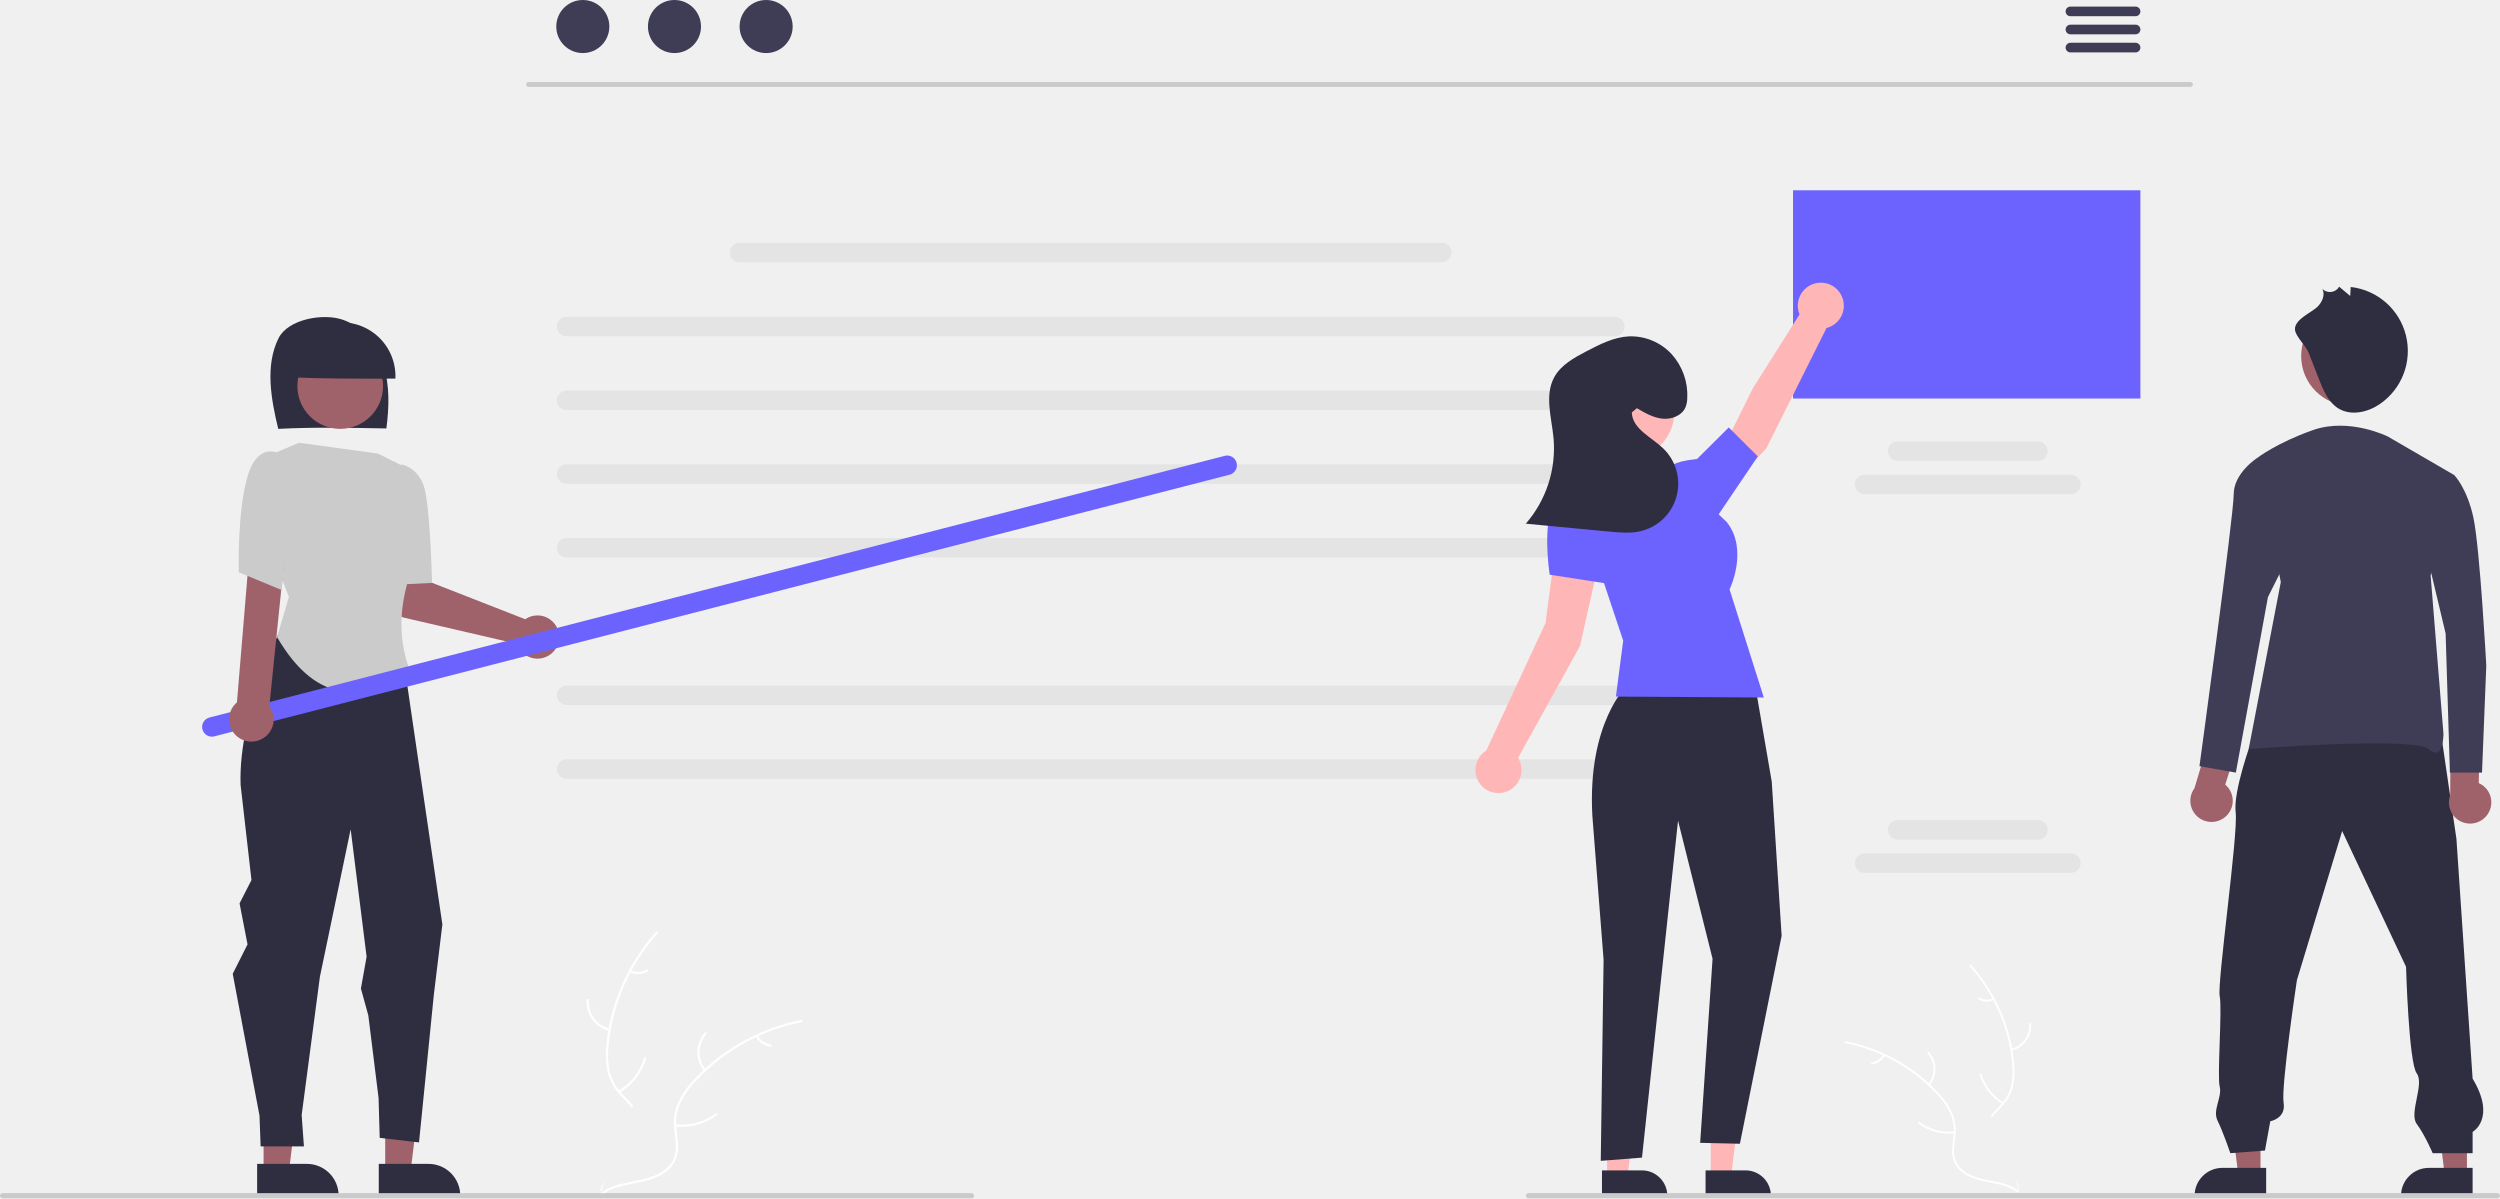
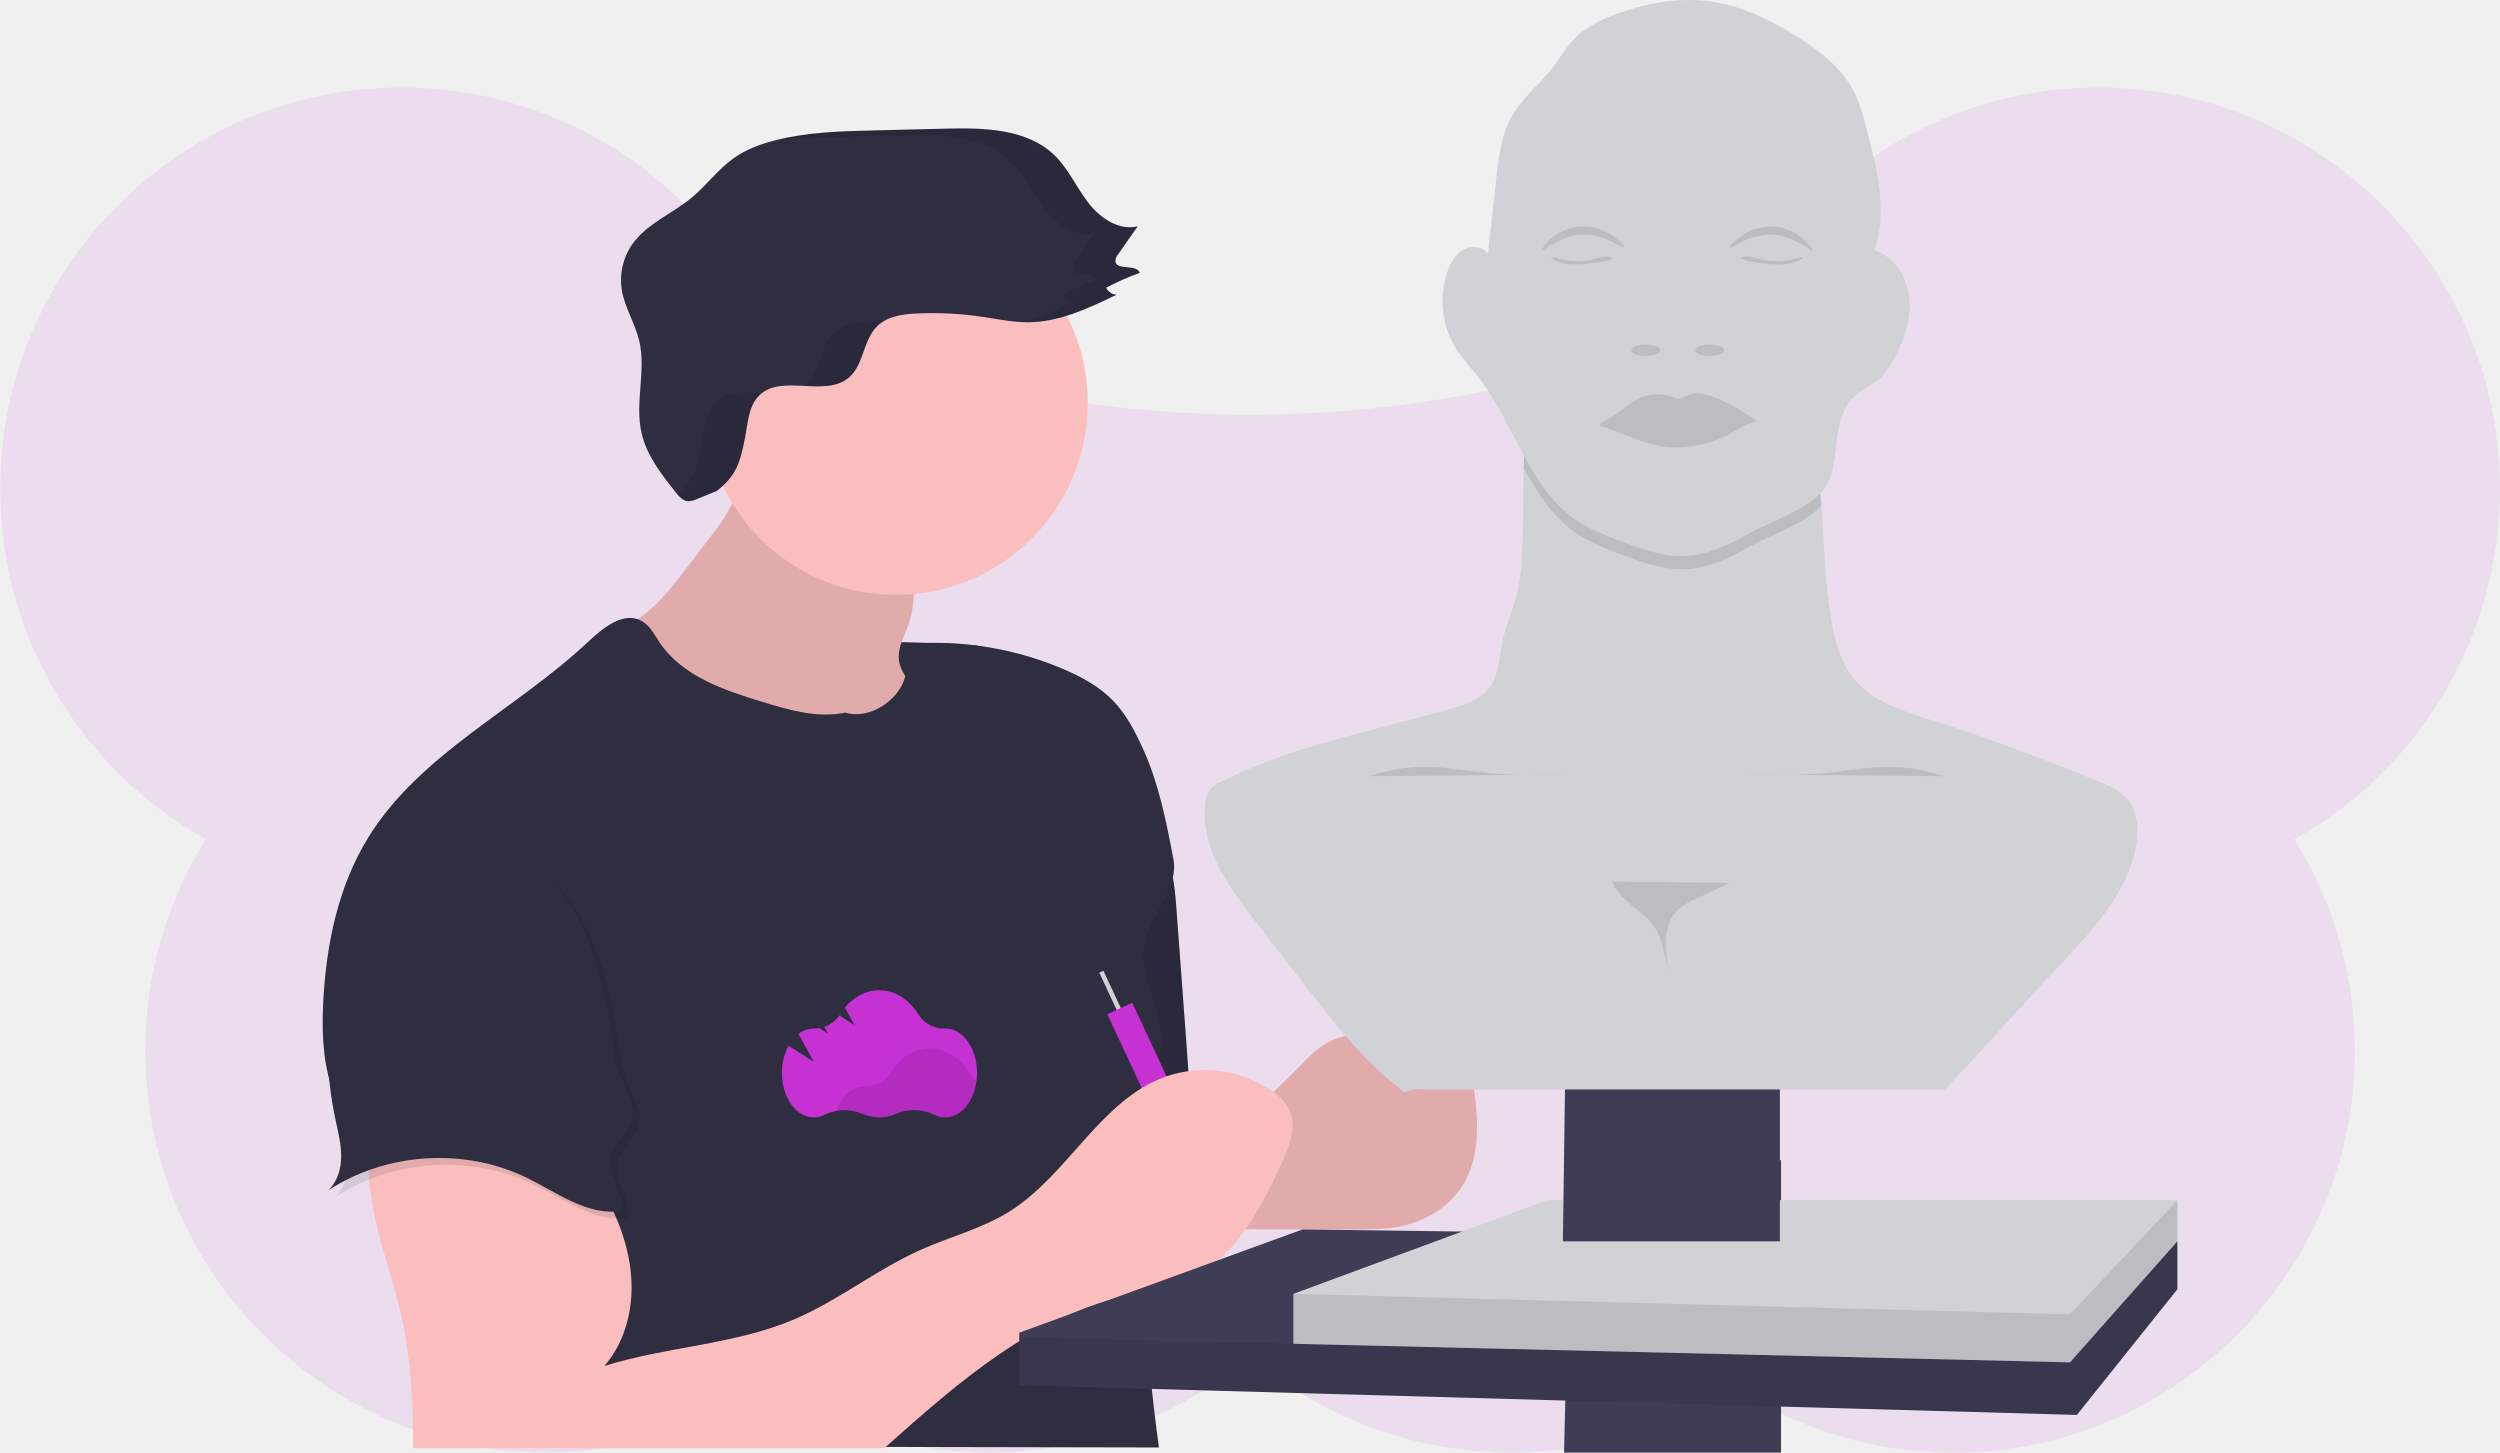
- <svg xmlns="http://www.w3.org/2000/svg" data-name="Layer 1" width="983" height="471.149" viewBox="0 0 983 471.149">
-   <path d="M333.732,626.165c2.431-19.55,14.548-38.813,33.193-45.176a90.77,90.77,0,0,0,.004,62.32c2.865,7.75,6.859,16.071,4.164,23.882-1.677,4.86-5.779,8.578-10.364,10.903-4.585,2.325-9.674,3.433-14.7,4.519l-.989.818C337.063,665.418,331.301,645.715,333.732,626.165Z" transform="translate(-108.5 -214.4253)" fill="#f0f0f0" />
-   <path d="M367.11,581.359a77.584,77.584,0,0,0-19.287,43.664,33.41,33.41,0,0,0,.38,10.461,19.162,19.162,0,0,0,4.766,8.888c2.148,2.36,4.619,4.526,6.156,7.367a11.733,11.733,0,0,1,.573,9.579c-1.357,3.892-4.032,7.065-6.755,10.076-3.024,3.344-6.217,6.769-7.503,11.202-.156.537-.98.264-.825-.272,2.236-7.712,9.723-12.093,13.293-19.039,1.666-3.241,2.365-7.004.803-10.426-1.366-2.992-3.912-5.227-6.107-7.598a20.448,20.448,0,0,1-4.984-8.517,30.887,30.887,0,0,1-.781-10.408,75.271,75.271,0,0,1,5.497-22.874,78.96,78.96,0,0,1,14.198-22.753c.371-.416.943.238.575.651Z" transform="translate(-108.5 -214.4253)" fill="#fff" />
-   <path d="M348.057,619.769a11.64,11.64,0,0,1-8.86-12.193c.044-.557.912-.514.867.043a10.778,10.778,0,0,0,8.265,11.326c.544.129.268.953-.272.825Z" transform="translate(-108.5 -214.4253)" fill="#fff" />
-   <path d="M351.722,643.319a22.435,22.435,0,0,0,10.019-12.921c.158-.537.982-.264.825.272a23.336,23.336,0,0,1-10.453,13.424c-.481.286-.869-.491-.391-.776Z" transform="translate(-108.5 -214.4253)" fill="#fff" />
-   <path d="M356.544,595.945a6.589,6.589,0,0,0,6.244-.317c.478-.292.865.486.391.776a7.383,7.383,0,0,1-6.907.366.449.449,0,0,1-.276-.548.436.436,0,0,1,.548-.276Z" transform="translate(-108.5 -214.4253)" fill="#fff" />
-   <path d="M423.758,615.909c-.293.191-.586.381-.88.579a86.772,86.772,0,0,0-11.095,8.662c-.271.242-.542.491-.806.74a91.477,91.477,0,0,0-19.867,27.195,88.835,88.835,0,0,0-4.866,12.59c-1.796,5.958-3.268,12.561-6.823,17.434a15.241,15.241,0,0,1-1.187,1.466H346.115c-.073-.037-.146-.066-.22-.103l-1.282.059c.052-.227.11-.462.161-.689.029-.132.066-.264.095-.396.022-.088.044-.176.059-.257.007-.029.015-.059.022-.081.015-.081.037-.154.052-.227q.484-1.968.997-3.935c0-.007,0-.007.007-.015a130.62,130.62,0,0,1,10.992-28.859c.147-.271.293-.55.454-.821a84.768,84.768,0,0,1,7.614-11.549,74.937,74.937,0,0,1,4.991-5.709,62.317,62.317,0,0,1,15.594-11.681c11.52-6.082,24.857-8.413,37.169-4.697C423.135,615.711,423.443,615.806,423.758,615.909Z" transform="translate(-108.5 -214.4253)" fill="#f0f0f0" />
-   <path d="M423.686,616.316a77.584,77.584,0,0,0-41.689,23.251,33.41,33.41,0,0,0-5.995,8.582,19.162,19.162,0,0,0-1.546,9.966c.294,3.178.963,6.394.48,9.588a11.733,11.733,0,0,1-5.309,7.993c-3.427,2.291-7.472,3.213-11.46,3.978-4.427.849-9.039,1.661-12.735,4.427-.448.335-.941-.379-.494-.714,6.429-4.811,15.044-3.802,22.077-7.198,3.282-1.585,6.106-4.168,6.919-7.841.711-3.211.024-6.529-.302-9.744a20.448,20.448,0,0,1,1.148-9.801,30.887,30.887,0,0,1,5.643-8.78,75.27,75.27,0,0,1,18.161-14.954,78.96,78.96,0,0,1,25.035-9.619c.547-.108.61.758.067.866Z" transform="translate(-108.5 -214.4253)" fill="#fff" />
-   <path d="M385.348,635.513a11.64,11.64,0,0,1,.267-15.07c.371-.418,1.038.138.667.557a10.778,10.778,0,0,0-.219,14.019c.356.43-.36.922-.714.494Z" transform="translate(-108.5 -214.4253)" fill="#fff" />
-   <path d="M374.095,656.524a22.435,22.435,0,0,0,15.779-4.285c.449-.333.943.381.494.714a23.336,23.336,0,0,1-16.428,4.425c-.556-.062-.398-.916.155-.854Z" transform="translate(-108.5 -214.4253)" fill="#fff" />
-   <path d="M406.468,621.601a6.589,6.589,0,0,0,5.176,3.506c.557.055.398.909-.155.854a7.383,7.383,0,0,1-5.735-3.866.449.449,0,0,1,.11-.604.436.436,0,0,1,.604.11Z" transform="translate(-108.5 -214.4253)" fill="#fff" />
-   <path d="M911.84,633.079c-2.102-16.902-12.577-33.555-28.696-39.055a78.472,78.472,0,0,1-.004,53.876c-2.477,6.7-5.929,13.894-3.6,20.646,1.45,4.202,4.996,7.416,8.96,9.426,3.964,2.01,8.364,2.968,12.708,3.907l.855.707C908.96,667.013,913.942,649.98,911.84,633.079Z" transform="translate(-108.5 -214.4253)" fill="#f0f0f0" />
-   <path d="M882.984,594.343a67.072,67.072,0,0,1,16.674,37.748,28.883,28.883,0,0,1-.329,9.044,16.566,16.566,0,0,1-4.12,7.684c-1.857,2.04-3.993,3.912-5.322,6.369a10.143,10.143,0,0,0-.496,8.281c1.173,3.365,3.485,6.107,5.84,8.711,2.614,2.891,5.375,5.852,6.486,9.684.135.464.847.228.713-.235-1.933-6.667-8.405-10.455-11.492-16.46-1.44-2.802-2.045-6.055-.695-9.013,1.181-2.587,3.382-4.519,5.28-6.569a17.677,17.677,0,0,0,4.309-7.363,26.702,26.702,0,0,0,.675-8.998,65.072,65.072,0,0,0-4.753-19.775,68.262,68.262,0,0,0-12.274-19.67c-.321-.359-.816.206-.497.563Z" transform="translate(-108.5 -214.4253)" fill="#fff" />
-   <path d="M899.456,627.549a10.063,10.063,0,0,0,7.66-10.541c-.038-.481-.788-.445-.75.037a9.318,9.318,0,0,1-7.145,9.791c-.47.112-.232.824.235.713Z" transform="translate(-108.5 -214.4253)" fill="#fff" />
-   <path d="M896.288,647.909a19.396,19.396,0,0,1-8.661-11.17c-.136-.464-.849-.228-.713.235a20.174,20.174,0,0,0,9.037,11.606c.416.247.752-.425.338-.67Z" transform="translate(-108.5 -214.4253)" fill="#fff" />
-   <path d="M892.119,606.953a5.696,5.696,0,0,1-5.398-.274c-.413-.252-.748.42-.338.67a6.383,6.383,0,0,0,5.971.316.388.388,0,0,0,.239-.474.377.377,0,0,0-.474-.239Z" transform="translate(-108.5 -214.4253)" fill="#fff" />
-   <path d="M834.011,624.212c.253.165.507.329.76.501a75.016,75.016,0,0,1,9.592,7.488c.234.209.469.424.697.64a79.083,79.083,0,0,1,17.175,23.511,76.799,76.799,0,0,1,4.207,10.884c1.552,5.151,2.826,10.859,5.898,15.072a13.174,13.174,0,0,0,1.026,1.267h27.768c.063-.032.127-.057.19-.089l1.109.051c-.045-.196-.095-.399-.14-.596-.025-.114-.057-.228-.082-.342-.019-.076-.038-.152-.051-.222-.006-.025-.013-.051-.019-.07-.013-.07-.032-.133-.045-.196q-.418-1.701-.862-3.402c0-.006,0-.006-.006-.013a112.922,112.922,0,0,0-9.503-24.949c-.127-.234-.253-.475-.393-.71a73.284,73.284,0,0,0-6.583-9.985,64.785,64.785,0,0,0-4.314-4.935,53.874,53.874,0,0,0-13.482-10.099c-9.959-5.258-21.49-7.273-32.133-4.061C834.55,624.041,834.284,624.123,834.011,624.212Z" transform="translate(-108.5 -214.4253)" fill="#f0f0f0" />
-   <path d="M834.074,624.565a67.073,67.073,0,0,1,36.04,20.101,28.884,28.884,0,0,1,5.183,7.419,16.566,16.566,0,0,1,1.336,8.616c-.254,2.747-.833,5.528-.415,8.289a10.143,10.143,0,0,0,4.59,6.91c2.963,1.98,6.46,2.778,9.907,3.439,3.828.734,7.815,1.436,11.009,3.827.387.29.814-.328.427-.617-5.558-4.16-13.006-3.287-19.086-6.223-2.837-1.37-5.278-3.604-5.981-6.778-.615-2.776-.021-5.644.261-8.423a17.677,17.677,0,0,0-.993-8.473,26.703,26.703,0,0,0-4.878-7.591,65.072,65.072,0,0,0-15.7-12.928,68.262,68.262,0,0,0-21.643-8.316c-.473-.094-.527.655-.058.749Z" transform="translate(-108.5 -214.4253)" fill="#fff" />
-   <path d="M867.218,641.16a10.063,10.063,0,0,0-.231-13.028c-.32-.361-.897.12-.576.481a9.318,9.318,0,0,1,.19,12.12c-.308.372.311.797.617.427Z" transform="translate(-108.5 -214.4253)" fill="#fff" />
-   <path d="M876.946,659.324a19.396,19.396,0,0,1-13.641-3.704c-.388-.288-.815.329-.427.617a20.174,20.174,0,0,0,14.202,3.826c.481-.053.344-.792-.134-.739Z" transform="translate(-108.5 -214.4253)" fill="#fff" />
-   <path d="M848.959,629.133a5.696,5.696,0,0,1-4.475,3.031c-.481.047-.344.786.134.739a6.383,6.383,0,0,0,4.958-3.342.388.388,0,0,0-.095-.522.377.377,0,0,0-.522.095Z" transform="translate(-108.5 -214.4253)" fill="#fff" />
-   <path d="M969.8,248.57H316.312a.948.948,0,0,1,0-1.897H969.8a.948.948,0,1,1,0,1.897Z" transform="translate(-108.5 -214.4253)" fill="#cacaca" />
-   <circle cx="229.16" cy="10.433" r="10.433" fill="#3f3d56" />
-   <circle cx="265.201" cy="10.433" r="10.433" fill="#3f3d56" />
-   <circle cx="301.242" cy="10.433" r="10.433" fill="#3f3d56" />
-   <path d="M948.205,220.807H922.597a1.897,1.897,0,0,1,0-3.794h25.608a1.897,1.897,0,1,1,0,3.794Z" transform="translate(-108.5 -214.4253)" fill="#3f3d56" />
-   <path d="M948.205,227.92H922.597a1.897,1.897,0,0,1,0-3.794h25.608a1.897,1.897,0,1,1,0,3.794Z" transform="translate(-108.5 -214.4253)" fill="#3f3d56" />
-   <path d="M948.205,235.034H922.597a1.897,1.897,0,0,1,0-3.794h25.608a1.897,1.897,0,1,1,0,3.794Z" transform="translate(-108.5 -214.4253)" fill="#3f3d56" />
-   <rect x="705.024" y="74.816" width="136.578" height="81.887" fill="#6c63ff" />
-   <path d="M922.854,408.747H841.591a3.828,3.828,0,0,1,0-7.655h81.264a3.828,3.828,0,0,1,0,7.655Z" transform="translate(-108.5 -214.4253)" fill="#e4e4e4" />
-   <path d="M909.752,395.645h-55.059a3.828,3.828,0,1,1,0-7.655h55.059a3.828,3.828,0,1,1,0,7.655Z" transform="translate(-108.5 -214.4253)" fill="#e4e4e4" />
-   <rect x="705.024" y="223.724" width="136.578" height="81.887" fill="#f0f0f0" />
-   <path d="M922.854,557.655H841.591a3.828,3.828,0,0,1,0-7.655h81.264a3.828,3.828,0,0,1,0,7.655Z" transform="translate(-108.5 -214.4253)" fill="#e4e4e4" />
-   <path d="M909.752,544.553h-55.059a3.828,3.828,0,1,1,0-7.655h55.059a3.828,3.828,0,1,1,0,7.655Z" transform="translate(-108.5 -214.4253)" fill="#e4e4e4" />
-   <path d="M743.488,346.655H331.225a3.828,3.828,0,0,1,0-7.655H743.488a3.828,3.828,0,0,1,0,7.655Z" transform="translate(-108.5 -214.4253)" fill="#e4e4e4" />
-   <path d="M743.488,375.655H331.225a3.828,3.828,0,0,1,0-7.655H743.488a3.828,3.828,0,0,1,0,7.655Z" transform="translate(-108.5 -214.4253)" fill="#e4e4e4" />
-   <path d="M743.488,404.655H331.225a3.828,3.828,0,0,1,0-7.655H743.488a3.828,3.828,0,0,1,0,7.655Z" transform="translate(-108.5 -214.4253)" fill="#e4e4e4" />
-   <path d="M743.488,433.655H331.225a3.828,3.828,0,0,1,0-7.655H743.488a3.828,3.828,0,0,1,0,7.655Z" transform="translate(-108.5 -214.4253)" fill="#e4e4e4" />
-   <path d="M743.488,491.655H331.225a3.828,3.828,0,0,1,0-7.655H743.488a3.828,3.828,0,0,1,0,7.655Z" transform="translate(-108.5 -214.4253)" fill="#e4e4e4" />
-   <path d="M743.488,520.655H331.225a3.828,3.828,0,0,1,0-7.655H743.488a3.828,3.828,0,0,1,0,7.655Z" transform="translate(-108.5 -214.4253)" fill="#e4e4e4" />
-   <path d="M675.386,317.553H399.327a3.828,3.828,0,1,1,0-7.655h276.059a3.828,3.828,0,1,1,0,7.655Z" transform="translate(-108.5 -214.4253)" fill="#e4e4e4" />
-   <polygon points="672.663 462.791 680.633 462.791 684.425 432.047 672.662 432.048 672.663 462.791" fill="#ffb6b6" />
-   <path d="M779.13,674.614l15.697-.001h.001a10.004,10.004,0,0,1,10.003,10.003v.325l-25.7.001Z" transform="translate(-108.5 -214.4253)" fill="#2f2e41" />
-   <polygon points="631.925 462.791 639.895 462.791 643.687 432.047 631.923 432.048 631.925 462.791" fill="#ffb6b6" />
-   <path d="M738.392,674.614l15.697-.001h.001a10.004,10.004,0,0,1,10.003,10.003v.325l-25.7.001Z" transform="translate(-108.5 -214.4253)" fill="#2f2e41" />
-   <path d="M833.498,334.628a9.053,9.053,0,1,0-17.426,3.439l-18.317,28.98-11.402,22.98,9.41,8.351,7.241-7.621,23.683-47.366A9.048,9.048,0,0,0,833.498,334.628Z" transform="translate(-108.5 -214.4253)" fill="#ffb6b6" />
-   <path d="M738.442,429.684l-17.954-2.783-4.277,32.481-23.302,50.145a9.057,9.057,0,1,0,12.483,2.904l24.364-43.995Z" transform="translate(-108.5 -214.4253)" fill="#ffb6b6" />
-   <path d="M748.391,483.794s-15.789,14.6-13.782,51.31l4.423,56.712-1.115,79.054,16.217-1.274,14.168-132.484,13.579,54.318L777.005,663.787l15.621.362,16.413-81.773L805.149,521.761,798.614,483.794Z" transform="translate(-108.5 -214.4253)" fill="#2f2e41" />
-   <path d="M765.283,398.3l-37.721,10.562,19.18,57.465-2.867,21.984,58.16.377-13.469-42.491s7.559-15.544-1.072-26.439Z" transform="translate(-108.5 -214.4253)" fill="#6c63ff" />
-   <path d="M760.757,407.353l4.526-9.053s-.146-2.275,10.489-3.401l12.478-12.402L799.672,393.88l-19.3,28.561Z" transform="translate(-108.5 -214.4253)" fill="#6c63ff" />
-   <path d="M742.651,416.406s-13.579-15.088-21.124-7.544-3.676,31.533-3.676,31.533l23.497,3.646Z" transform="translate(-108.5 -214.4253)" fill="#6c63ff" />
-   <path id="a1b14455-bb06-4eca-a63d-5bd2b70c7569-178" data-name="Ellipse 358" d="M749.538,358.407c23.126.104,23.124,35.266-.001,35.367C726.412,393.67,726.414,358.508,749.538,358.407Z" transform="translate(-108.5 -214.4253)" fill="#ffb6b6" />
-   <path d="M752.113,374.922c3.126,1.841,6.374,3.724,9.98,4.118s7.689-1.123,9.136-4.45a10.265,10.265,0,0,0,.708-3.616,24.036,24.036,0,0,0-6.084-17.224,21.797,21.797,0,0,0-16.727-7.072c-5.975.26-11.497,3.088-16.8,5.856-4.876,2.545-10.025,5.349-12.674,10.169-3.926,7.142-1.064,15.887-.302,24.002a45.217,45.217,0,0,1-10.901,33.632l32.904,3.118c4.004.379,8.088.754,12.013-.122a19.201,19.201,0,0,0,9.132-32.572c-4.67-4.496-12.181-7.68-12.366-14.16" transform="translate(-108.5 -214.4253)" fill="#2f2e41" />
-   <polygon points="888.827 462.055 880.097 462.055 875.944 428.383 888.828 428.383 888.827 462.055" fill="#9f616a" />
-   <path d="M999.553,684.942l-28.148-.001v-.356A10.957,10.957,0,0,1,982.361,673.629h.001l17.192.001Z" transform="translate(-108.5 -214.4253)" fill="#2f2e41" />
-   <polygon points="970.002 462.055 961.272 462.055 957.119 428.383 970.003 428.383 970.002 462.055" fill="#9f616a" />
-   <path d="M1080.728,684.942l-28.148-.001v-.356a10.957,10.957,0,0,1,10.956-10.956h.001l17.192.001Z" transform="translate(-108.5 -214.4253)" fill="#2f2e41" />
-   <path d="M993.847,505.604s-7.328,19.889-6.281,28.263-7.327,66.994-6.281,72.228-1.047,31.404,0,35.591-2.938,9.188-.844,13.376,5.032,12.794,5.032,12.794l13.608-1.047,2.094-11.515s6.281-1.047,5.234-7.328,5.234-48.152,5.234-48.152l17.795-58.62,25.123,53.386s1.047,37.684,4.187,41.871-3.14,15.702,0,19.889,6.281,11.515,6.281,11.515h15.702v-8.374s9.421-5.234,0-20.936l-6.366-94.296-6.281-42.918Z" transform="translate(-108.5 -214.4253)" fill="#2f2e41" />
-   <circle cx="924.37" cy="140.004" r="19.551" fill="#a0616a" />
-   <path d="M1016.232,353.081q2.069,5.287,4.139,10.574c1.696,4.333,3.639,8.969,7.614,11.388,4.908,2.986,11.463,1.53,16.212-1.704a25.316,25.316,0,0,0-11.395-46.077l-.196,3.539-4.343-3.64a4.222,4.222,0,0,1-6.563.928c1.141,2.365-.176,5.249-2.077,7.061-2.336,2.225-9.017,4.9-8.74,8.878C1011.066,346.682,1015.155,350.329,1016.232,353.081Z" transform="translate(-108.5 -214.4253)" fill="#2f2e41" />
-   <path d="M1086.688,534.525a8.279,8.279,0,0,0-3.547-12.188l.391-18.914-11.436-3.041L1071.919,527.1a8.323,8.323,0,0,0,14.769,7.425Z" transform="translate(-108.5 -214.4253)" fill="#9f616a" />
-   <path d="M1047.393,386.064s-15.151-7.575-29.46-2.525-21.884,10.942-21.884,10.942l9.259,48.819-12.626,65.653s64.812-5.05,70.703,0,5.892-5.892,5.892-5.892l-5.05-62.286,9.259-39.56Z" transform="translate(-108.5 -214.4253)" fill="#3f3d56" />
-   <path d="M983.447,535.645a8.278,8.278,0,0,0,.017-12.694l5.685-18.043-10.122-6.129L971.357,524.372a8.323,8.323,0,0,0,12.091,11.273Z" transform="translate(-108.5 -214.4253)" fill="#9f616a" />
-   <path d="M1001.941,394.482h-5.892s-9.259,5.892-9.259,14.309S973.323,515.688,973.323,515.688l14.309,2.525,12.626-69.02,9.259-18.518Z" transform="translate(-108.5 -214.4253)" fill="#3f3d56" />
-   <path d="M1057.494,401.215h15.992s5.05,5.05,7.575,16.834,5.05,58.078,5.05,58.078l-1.683,42.085h-12.626l-1.683-54.711-8.417-35.352Z" transform="translate(-108.5 -214.4253)" fill="#3f3d56" />
-   <path d="M316.181,457.229a8.533,8.533,0,0,0-1.159.679L277.58,443.272l-1.484-9.653-14.86.336.967,17.344a6.485,6.485,0,0,0,5.009,5.956l44.552,10.335a8.509,8.509,0,1,0,4.417-10.362Z" transform="translate(-108.5 -214.4253)" fill="#9f616a" />
-   <polygon points="151.465 460.884 161.403 460.883 166.13 422.552 151.463 422.552 151.465 460.884" fill="#9f616a" />
-   <path d="M257.43,672.065l19.571-.001h.001A12.473,12.473,0,0,1,289.474,684.536v.405l-32.044.001Z" transform="translate(-108.5 -214.4253)" fill="#2f2e41" />
-   <polygon points="103.639 460.884 113.577 460.883 118.305 422.552 103.638 422.552 103.639 460.884" fill="#9f616a" />
-   <path d="M209.604,672.065l19.571-.001h.001A12.473,12.473,0,0,1,241.649,684.536v.405l-32.044.001Z" transform="translate(-108.5 -214.4253)" fill="#2f2e41" />
-   <path d="M217.902,383.059c-2.83-11.686-5.228-24.866.11-35.629,3.704-7.468,17.404-9.983,25.258-7.292s13.532,9.99,16.029,17.948,2.207,16.534,1.119,24.807C245.973,382.615,231.529,382.338,217.902,383.059Z" transform="translate(-108.5 -214.4253)" fill="#2f2e41" />
-   <circle cx="133.777" cy="151.787" r="16.843" fill="#9f616a" />
-   <path d="M221.686,362.743a21.156,21.156,0,1,1,42.286.557C249.555,363.331,235.139,363.362,221.686,362.743Z" transform="translate(-108.5 -214.4253)" fill="#2f2e41" />
-   <path d="M228.298,445.197l-7.044,11.74s-19.292,36.182-18.144,66.173l4.269,37.356-4.685,9.167,3.136,16.129-5.824,11.554,10.528,55.778.448,12.097h17.025l-.896-12.321,7.168-54.34,12.097-58.018,6.272,50.083-2.24,12.545,2.912,10.528,4.032,32.481.448,15.681,15.457,1.792,5.824-58.018,3.36-27.682L264.433,455.181Z" transform="translate(-108.5 -214.4253)" fill="#2f2e41" />
-   <path d="M226.064,388.509l-10.487,4.454-5.89,24.377,12.402,31.76-4.636,15.869c14.034,24.006,31.405,27.494,51.845,12.099-4.326-12.146-3.701-24.635.61-37.38,0,0,10.753-10.013,3.241-23.03l-7.165-19.448-8.871-4.435Z" transform="translate(-108.5 -214.4253)" fill="#cbcbcb" />
-   <path d="M263.917,401.449l2.381-4.421s6.279.944,8.843,8.503,3.231,38.092,3.231,38.092l-13.434.68Z" transform="translate(-108.5 -214.4253)" fill="#cbcbcb" />
-   <path d="M591.921,401.091,192.702,503.977a3.828,3.828,0,0,1-1.91-7.413L590.011,393.678a3.828,3.828,0,1,1,1.91,7.413Z" transform="translate(-108.5 -214.4253)" fill="#6c63ff" />
-   <path d="M211.289,505.081a8.708,8.708,0,0,0,3.114-12.985l6.512-63.665H206.842l-5.175,62.165a8.755,8.755,0,0,0,9.621,14.484Z" transform="translate(-108.5 -214.4253)" fill="#9f616a" />
-   <path d="M224.147,400.163l-4.932-6.972s-8.673-5.88-13.094,7.652-3.741,38.602-3.741,38.602l16.835,6.972Z" transform="translate(-108.5 -214.4253)" fill="#cbcbcb" />
-   <path d="M490.5,685.575h-381a1,1,0,0,1,0-2h381a1,1,0,0,1,0,2Z" transform="translate(-108.5 -214.4253)" fill="#cacaca" />
-   <path d="M1090.5,685.575h-381a1,1,0,0,1,0-2h381a1,1,0,0,1,0,2Z" transform="translate(-108.5 -214.4253)" fill="#cacaca" />
+ <svg xmlns="http://www.w3.org/2000/svg" data-name="Layer 1" width="1094.47" height="635.93" viewBox="0 0 1094.47 635.93">
+   <path d="M1147.24,346.25c.12-95-76.09-173.4-171-175.84a175.74,175.74,0,0,0-172.3,123,177.27,177.27,0,0,0-72.8,3.36,520.82,520.82,0,0,1-262.2,0,177.27,177.27,0,0,0-72.8-3.36,175.74,175.74,0,0,0-172.3-123c-95,2.44-171.16,80.85-171,175.84a175.62,175.62,0,0,0,90.05,153.19,174.93,174.93,0,0,0-26.52,92.8c0,96.35,78.56,175.31,174.91,175.72a174.76,174.76,0,0,0,97.62-29.1A175.7,175.7,0,0,0,600,725.67a175.7,175.7,0,0,0,211.18,13.19A174.76,174.76,0,0,0,908.8,768c96.35-.41,174.94-79.37,174.91-175.72a174.93,174.93,0,0,0-26.52-92.8A175.62,175.62,0,0,0,1147.24,346.25Z" transform="translate(-52.76 -132.04)" fill="#c631d4" opacity="0.1" />
+   <path d="M480.48,414.63s-52-3.67-64,.33-36,57-36,57l77,3,33-7Z" transform="translate(-52.76 -132.04)" fill="#2f2e41" />
+   <polygon points="684.72 635.93 687.72 509.64 779.72 507.93 779.72 635.93 684.72 635.93" fill="#3f3d56" />
+   <path d="M559.87,500.09c6.14,8.36,7.13,19.31,7.9,29.65q2.24,30,4.46,60c1,13.43,2,27-.34,40.3a7.82,7.82,0,0,1-1,3c-1.06,1.58-3,2.21-4.9,2.64-18.34,4.29-37.49.08-55.85-4.13-3.38-25.3,2.09-51.06,10.81-75,5.32-14.61,11.83-28.73,18.39-42.81,2.69-5.75,5.22-16.17,9.61-20.67C553.91,487.9,556.57,495.61,559.87,500.09Z" transform="translate(-52.76 -132.04)" fill="#2f2e41" />
+   <path d="M559.87,500.09c6.14,8.36,7.13,19.31,7.9,29.65q2.24,30,4.46,60c1,13.43,2,27-.34,40.3a7.82,7.82,0,0,1-1,3c-1.06,1.58-3,2.21-4.9,2.64-18.34,4.29-37.49.08-55.85-4.13-3.38-25.3,2.09-51.06,10.81-75,5.32-14.61,11.83-28.73,18.39-42.81,2.69-5.75,5.22-16.17,9.61-20.67C553.91,487.9,556.57,495.61,559.87,500.09Z" transform="translate(-52.76 -132.04)" opacity="0.1" />
+   <path d="M621.54,599c4.11-4.26,8.34-8.6,13.66-11.2,6.61-3.24,14.23-3.45,21.5-4.66,5.71-1,11.34-2.56,17.13-2.86s12,.92,16.21,4.86c5,4.6,6.28,11.79,7.3,18.47,2.45,16.13,4.33,33.86-4.41,47.63-5.91,9.32-16.14,15.43-26.94,17.65-6.7,1.38-13.6,1.38-20.44,1.37l-64.2-.07c-1.19,0-.37-18.66-.09-20.39a35.88,35.88,0,0,1,6.49-15.74C597.3,621.45,610.53,610.42,621.54,599Z" transform="translate(-52.76 -132.04)" fill="#fbbebe" />
+   <path d="M621.54,599c4.11-4.26,8.34-8.6,13.66-11.2,6.61-3.24,14.23-3.45,21.5-4.66,5.71-1,11.34-2.56,17.13-2.86s12,.92,16.21,4.86c5,4.6,6.28,11.79,7.3,18.47,2.45,16.13,4.33,33.86-4.41,47.63-5.91,9.32-16.14,15.43-26.94,17.65-6.7,1.38-13.6,1.38-20.44,1.37l-64.2-.07c-1.19,0-.37-18.66-.09-20.39a35.88,35.88,0,0,1,6.49-15.74C597.3,621.45,610.53,610.42,621.54,599Z" transform="translate(-52.76 -132.04)" opacity="0.1" />
+   <path d="M364.92,365.55l-12.44,16.31c-8.92,11.71-19.31,24.32-33.86,26.53-.9,3.06,2.1,5.76,4.76,7.51,37.83,24.82,81.92,40.71,127.12,42.74,5.82.27,13-.55,15.22-5.95,2-4.89-1.66-10.21-5.56-13.78-5.85-5.37-13.36-10.6-13.93-18.52-.38-5.32,2.62-10.2,4.36-15.25,2.37-6.88,2.42-14.31,2.45-21.58,0-2.62,0-5.33-1-7.75a17.15,17.15,0,0,0-4-5.31c-13.57-13.41-31.88-20-49.17-27.09-5.8-2.39-16.46-10.18-21.54-3.49-2.38,3.13-2.35,9-4.1,12.74A73.28,73.28,0,0,1,364.92,365.55Z" transform="translate(-52.76 -132.04)" fill="#fbbebe" />
+   <path d="M364.92,365.55l-12.44,16.31c-8.92,11.71-19.31,24.32-33.86,26.53-.9,3.06,2.1,5.76,4.76,7.51,37.83,24.82,81.92,40.71,127.12,42.74,5.82.27,13-.55,15.22-5.95,2-4.89-1.66-10.21-5.56-13.78-5.85-5.37-13.36-10.6-13.93-18.52-.38-5.32,2.62-10.2,4.36-15.25,2.37-6.88,2.42-14.31,2.45-21.58,0-2.62,0-5.33-1-7.75a17.15,17.15,0,0,0-4-5.31c-13.57-13.41-31.88-20-49.17-27.09-5.8-2.39-16.46-10.18-21.54-3.49-2.38,3.13-2.35,9-4.1,12.74A73.28,73.28,0,0,1,364.92,365.55Z" transform="translate(-52.76 -132.04)" opacity="0.1" />
+   <circle cx="392.22" cy="176.43" r="84" fill="#fbbebe" />
+   <path d="M422.84,444c-12,2.57-24.44-1.06-36.21-4.65-16.94-5.17-35.19-11.29-45.07-26-2.3-3.43-4.23-7.4-7.82-9.43-7.75-4.39-16.72,2.7-23.19,8.81-31.56,29.8-74,49.18-96.7,86.16C200.9,520,195.68,545,194.32,569.74c-.69,12.54-.42,25.35,3.33,37.33,11.28,36,50.9,57.13,63.23,92.78,7.49,21.65,2.08,42.57-1.1,65.26l300.36.62a782.14,782.14,0,0,1-7.17-129c.25-9.27.67-18.62,2.95-27.62,1.86-7.33,5-14.48,5.07-22,.22-13.83-9.52-26.8-7.47-40.48s15.43-25,12.94-38.48c-3-16-6.44-33.22-13.18-48-3.5-7.72-7.44-15.43-13.37-21.5s-13.43-10.14-21.15-13.48a143.2,143.2,0,0,0-58.23-11.7,12.49,12.49,0,0,0-5.3.87c-4.93,2.36-4.89,9.19-6.37,14.46C446,439,432.91,447.26,422.84,444Z" transform="translate(-52.76 -132.04)" fill="#2f2e41" />
+   <rect x="540.48" y="555.96" width="2" height="31" transform="translate(-243.45 150.11) rotate(-24.98)" fill="#d0d2d5" />
+   <rect x="557.48" y="568.96" width="12" height="97" transform="translate(-260.82 163.71) rotate(-24.98)" fill="#c631d4" />
+   <path d="M214.84,632.39c-3.71,25.74,8.07,50.83,13.73,76.22,4.19,18.79,5,38.17,5.06,57.42.57-.18.47.19,1,0H439.91c32.86-29.32,66.64-59.07,109.85-67.61,6.2-1.22,12.52-2,18.5-4,22.84-7.7,35.68-31.36,45.68-53.29,3.55-7.79,7-17.13,2.65-24.52a21.59,21.59,0,0,0-5.92-6.13,51.78,51.78,0,0,0-47.19-7.26c-28.86,10.07-43,43.1-68.9,59.27-12,7.47-25.95,11-38.84,16.74-19.25,8.61-36,22.21-55.39,30.45-26.27,11.15-55.77,11.83-83,20.37,9.85-11.31,13.24-27.26,11.45-42.15s-8.28-28.84-16.22-41.56c-7.12-11.4-16.25-22.6-29-26.76C261,612.23,238.16,628.18,214.84,632.39Z" transform="translate(-52.76 -132.04)" fill="#fbbebe" />
+   <path d="M366.48,347c8.57-6.63,10.22-12.23,12.35-22.85,1.33-6.65,1.47-14.21,6.31-19,9.83-9.64,28.88,1.13,39.3-7.87,6.5-5.6,6.17-16.27,12.23-22.34,4.45-4.47,11.28-5.39,17.59-5.67a149.92,149.92,0,0,1,28.48,1.46c6.73,1,13.43,2.44,20.23,2.39,13.6-.1,26.36-6.14,38.61-12.05A5.43,5.43,0,0,1,537,258a117.37,117.37,0,0,1,14.69-6.51c-1.32-4.06-10.18-.82-10.63-5.08a4.58,4.58,0,0,1,1.16-3l8.64-12.32c-8.21,2.1-16.5-3.58-21.67-10.3s-8.64-14.77-14.71-20.69c-12.15-11.83-31.09-12.15-48-11.73l-31.33.77c-14.54.36-29.24.75-43.32,4.41-6.4,1.66-12.71,4-18.09,7.9-6.76,4.85-11.74,11.79-18.14,17.1-8.57,7.11-19.73,11.39-26.11,20.51a27.46,27.46,0,0,0-4.54,19.82c1.25,7.76,5.8,14.63,7.64,22.28,3.14,13.13-2,27.14,1,40.32,2.21,9.88,8.69,18.18,15,26.1,1.45,1.82,3.19,3.8,5.51,3.9a10.77,10.77,0,0,0,4.1-1.11" transform="translate(-52.76 -132.04)" fill="#2f2e41" />
+   <polygon points="953.22 543.43 953.22 564.43 909.22 619.43 446.22 606.43 446.22 583.43 570.25 538.22 953.22 543.43" fill="#3f3d56" />
+   <polygon points="953.22 543.43 953.22 564.43 909.22 619.43 446.22 606.43 446.22 585.43 906.22 596.43 953.22 543.43" opacity="0.1" />
+   <polygon points="953.22 525.43 953.22 543.43 906.22 596.43 566.22 588.3 566.22 566.43 677.22 525.43 953.22 525.43" fill="#d0d2d5" />
+   <polygon points="953.22 525.43 953.22 543.43 906.22 596.43 566.22 588.3 566.22 566.43 906.22 575.43 953.22 525.43" opacity="0.1" />
+   <polygon points="684.22 543.43 687.22 322.43 779.22 319.43 779.22 543.43 684.22 543.43" fill="#3f3d56" />
+   <path d="M398,589.89l11.05,7-6.71-12.2a10.92,10.92,0,0,1,6.68-2.39h.18a11.66,11.66,0,0,0,2.29-.17l3.75,2.38-1.61-2.92a13.35,13.35,0,0,0,6.55-5l6.7,4.25-4.23-7.7c3.92-4.71,9.2-7.59,15-7.59,7,0,13.18,4.14,17.18,10.6a12.86,12.86,0,0,0,11.36,6.13h.38c7.69,0,13.93,8.73,13.93,19.49s-6.24,19.48-13.93,19.48a10.37,10.37,0,0,1-4.85-1.21,20.12,20.12,0,0,0-16.87-.33,17.59,17.59,0,0,1-14.33,0,20.15,20.15,0,0,0-16.72.33,10.42,10.42,0,0,1-4.8,1.18c-7.69,0-13.93-8.72-13.93-19.48A24.63,24.63,0,0,1,398,589.89Z" transform="translate(-52.76 -132.04)" fill="#c631d4" />
+   <path d="M418.78,618.4a20.58,20.58,0,0,1,11.94,1.3,17.62,17.62,0,0,0,14.34,0,20.1,20.1,0,0,1,16.86.33,10.53,10.53,0,0,0,4.85,1.21c6.84,0,12.52-6.89,13.71-16a13.08,13.08,0,0,1-3.42-3.68c-4-6.46-10.22-10.61-17.18-10.61s-13.11,4.1-17.12,10.49a13.18,13.18,0,0,1-11.35,6.24h-.18C425.79,607.68,421.07,612,418.78,618.4Z" transform="translate(-52.76 -132.04)" opacity="0.1" />
+   <path d="M208.54,529.28c-3.32,13.38-6.65,26.8-8.32,40.48a169.62,169.62,0,0,0,2.4,55.41c1.13,5.35,2.52,10.7,2.5,16.17s-1.67,11.19-5.72,14.85c25.46-16.7,59.8-18.85,87.15-5.46,13.34,6.53,26.59,16.76,41.26,14.44,1.35-8.23-6.64-16-4.77-24.17,1.37-5.94,7.6-9.72,9.32-15.57,2.21-7.47-3.54-14.68-6.09-22A58.51,58.51,0,0,1,324,592.21c-2.14-15.55-5-31.14-10.85-45.71s-14.89-28.17-27.59-37.41c-7.68-5.59-16.46-9.39-25.39-12.49-7.05-2.44-17.31-7.31-24.93-6C218.83,493.54,211.9,515.8,208.54,529.28Z" transform="translate(-52.76 -132.04)" opacity="0.1" />
+   <path d="M205.54,526.28c-3.32,13.38-6.65,26.8-8.32,40.48a169.62,169.62,0,0,0,2.4,55.41c1.13,5.35,2.52,10.7,2.5,16.17s-1.67,11.19-5.72,14.85c25.46-16.7,59.8-18.85,87.15-5.46,13.34,6.53,26.59,16.76,41.26,14.44,1.35-8.23-6.64-16-4.77-24.17,1.37-5.94,7.6-9.72,9.32-15.57,2.21-7.47-3.54-14.68-6.09-22A58.51,58.51,0,0,1,321,589.21c-2.14-15.55-5-31.14-10.85-45.71s-14.89-28.17-27.59-37.41c-7.68-5.59-16.46-9.39-25.39-12.49-7.05-2.44-17.31-7.31-24.93-6C215.83,490.54,208.9,512.8,205.54,526.28Z" transform="translate(-52.76 -132.04)" fill="#2f2e41" />
+   <path d="M987.89,502.33c-3.52,19.87-17.95,35.77-31.76,50.49C938.5,571.61,921.92,590.2,904.29,609H678.18c-2.16,0-5.08-.42-7.17.18l-3.39,1c-16.79-12.35-29.79-29-42.56-45.5l-23.12-29.8c-11.8-15.22-24.27-32.81-21.4-51.85a11.23,11.23,0,0,1,2.12-5.63,13,13,0,0,1,4.15-2.89c32-16.25,68-22.5,102.5-32.63,5.34-1.57,11-3.43,14.61-7.64,4.88-5.61,5-13.76,6.51-21s4.75-14.36,6.56-21.7c2.09-8.53,2.25-17.39,2.39-26.18q.24-14.18.47-28.35t.46-28.15c37-.72,73.52-3.57,110.36-.7,3.77.3,7.85.75,10.59,3.34,2.11,2,3,4.92,3.77,7.74,2.93,11.18,4.26,22.62,5.12,34.16,1.25,16.72,1.53,33.61,4.32,50.12,1.54,9.13,4,18.46,9.86,25.64,8.13,10,21.23,14.08,33.49,18q38.11,12.12,75,27.6c3.69,1.55,7.46,3.19,10.28,6C988.56,486.14,989.23,494.76,987.89,502.33Z" transform="translate(-52.76 -132.04)" fill="#d0d2d5" />
+   <path d="M850.15,353.34c-7.46,8.11-22.24,12.93-30.63,17.53s-17,9.24-26.42,10.19c-11.13,1.13-22.05-3-32.48-7-5.61-2.18-11.25-4.38-16.33-7.6-11-7-18.11-17.84-24.44-29.47q.23-14.07.46-28.15c37-.72,73.52-3.57,110.36-.7,3.77.3,7.85.75,10.59,3.34,2.11,2,3,4.92,3.77,7.74C848,330.36,849.29,341.8,850.15,353.34Z" transform="translate(-52.76 -132.04)" opacity="0.1" />
+   <path d="M866.76,303.87c2.66-2,5.81-3.34,8.38-5.48a28.56,28.56,0,0,0,6.37-8.38c4.55-8.18,7.94-17.39,7.21-26.72s-6.34-18.71-15.2-21.72c5.57-17.2,1-35.85-3.66-53.33-1.49-5.63-3-11.32-5.7-16.49-5.41-10.35-15.11-17.74-25-23.9-11.39-7.09-23.72-13.12-37-15.09-13.75-2-27.87.41-40.95,5.1-7,2.52-14,5.8-19.22,11.16-3.81,3.91-6.51,8.76-9.87,13.07-5.44,7-12.64,12.59-17.14,20.21-5,8.45-6.15,18.53-7.22,28.29L704.2,243c-2.36-3.29-7.47-3.59-11-1.52s-5.55,5.88-6.86,9.71a39.72,39.72,0,0,0,4,33.73c2.77,4.33,6.36,8.07,9.53,12.12,16.12,20.54,22.29,49.65,44.34,63.66,5.08,3.22,10.72,5.42,16.33,7.6,10.43,4,21.35,8.17,32.48,7,9.46-1,18.08-5.63,26.42-10.2,10.21-5.59,29.92-11.53,34.33-23.32C858.69,328.94,854,313.53,866.76,303.87Z" transform="translate(-52.76 -132.04)" fill="#d0d2d5" />
+   <path d="M761.6,312.35c2.86-2.12,5.59-4.49,8.82-6a18.9,18.9,0,0,1,14.17-.6,8.17,8.17,0,0,0,2.88.74,10,10,0,0,0,3.62-1.29c4.43-1.93,9.58-.53,14,1.42a122.27,122.27,0,0,1,16.83,9.66,39.26,39.26,0,0,0-6.19,2.54c-2.29,1.18-4.47,2.59-6.76,3.78a51.09,51.09,0,0,1-18.48,5.07,42.94,42.94,0,0,1-5.19.25c-7.07-.14-13.85-2.69-20.46-5.21L759,320.51l-2.91-1.1c-.59-.23-2.46-.58-2.79-1.09-.69-1,2.47-2.16,3.37-2.7C758.38,314.61,760,313.51,761.6,312.35Z" transform="translate(-52.76 -132.04)" opacity="0.1" />
+   <path d="M819,233.08a22.29,22.29,0,0,1,2.35-.9,21.64,21.64,0,0,1,25.1,9.55c-.73.16-1.36-.46-1.92-.95a20.87,20.87,0,0,0-5.13-2.79c-1.21-.57-2.38-1.23-3.61-1.75a22.47,22.47,0,0,0-13.74-.81c-4.37,1-8,3.2-12,5.11,0-1.45,2.72-3.44,3.78-4.31A22.69,22.69,0,0,1,819,233.08Z" transform="translate(-52.76 -132.04)" opacity="0.1" />
+   <path d="M830,247.79c4.34.14,9-.34,12.38-3-2.06-.2-4.07.53-6.08,1a25.2,25.2,0,0,1-11.2.09c-1.84-.41-3.64-1-5.51-1.33a8.65,8.65,0,0,0-4.63.21c.48,1.39,5.59,1.91,7,2.17A54.59,54.59,0,0,0,830,247.79Z" transform="translate(-52.76 -132.04)" opacity="0.1" />
+   <path d="M754.9,233.08a21.48,21.48,0,0,0-2.35-.9,21.64,21.64,0,0,0-25.1,9.55c.73.16,1.36-.46,1.93-.95A20.8,20.8,0,0,1,734.5,238c1.21-.57,2.38-1.23,3.61-1.75a22.5,22.5,0,0,1,13.75-.81c4.36,1,8,3.2,11.95,5.11,0-1.45-2.73-3.44-3.79-4.31A22.47,22.47,0,0,0,754.9,233.08Z" transform="translate(-52.76 -132.04)" opacity="0.1" />
+   <path d="M743.88,247.79c-4.33.14-9-.34-12.37-3,2.06-.2,4.07.53,6.08,1a25.16,25.16,0,0,0,11.19.09c1.85-.41,3.65-1,5.51-1.33a8.7,8.7,0,0,1,4.64.21c-.48,1.39-5.6,1.91-7,2.17A54.87,54.87,0,0,1,743.88,247.79Z" transform="translate(-52.76 -132.04)" opacity="0.1" />
+   <ellipse cx="720.51" cy="153.37" rx="6.36" ry="2.55" opacity="0.1" />
+   <ellipse cx="748.52" cy="153.37" rx="6.36" ry="2.55" opacity="0.1" />
+   <path d="M652.27,471.87a73.22,73.22,0,0,1,25.19-4.12c8.38.11,16.67,1.66,25,2.53,13.14,1.38,26.38,1.07,39.59.76" transform="translate(-52.76 -132.04)" opacity="0.1" />
+   <path d="M903.83,471.87a73.22,73.22,0,0,0-25.19-4.12c-8.38.11-16.67,1.66-25,2.53-13.14,1.38-26.38,1.07-39.58.76" transform="translate(-52.76 -132.04)" opacity="0.1" />
+   <path d="M758.57,518c3.29,9,14.38,12.72,19.23,21a35.43,35.43,0,0,1,3.31,9.21l2.58,10c-1-4.93-2-9.92-1.72-14.94s2.1-10.15,5.88-13.46a29,29,0,0,1,6.82-4L810,518.54" transform="translate(-52.76 -132.04)" opacity="0.1" />
+   <g opacity="0.1">
+     <path d="M366.14,308.15c-4.84,4.75-5,12.31-6.31,19-2,9.86-3.55,15.39-10.61,21.43,1.29,1.51,2.81,2.89,4.74,3a10.77,10.77,0,0,0,4.1-1.11l8.42-3.44c8.57-6.63,10.22-12.23,12.35-22.85,1.33-6.65,1.47-14.21,6.31-19a12.74,12.74,0,0,1,1.34-1.13C378.88,303.64,371.26,303.13,366.14,308.15Z" transform="translate(-52.76 -132.04)" />
+     <path d="M537,258a117.37,117.37,0,0,1,14.69-6.51c-1.32-4.06-10.18-.82-10.63-5.08a4.58,4.58,0,0,1,1.16-3l8.64-12.32c-8.21,2.1-16.5-3.58-21.67-10.3s-8.64-14.77-14.71-20.69c-12.15-11.83-31.09-12.15-48-11.73l-31.33.77c-14.07.35-28.28.73-41.93,4.07,7.61-.68,15.29-.88,22.93-1.07l31.33-.77c16.95-.42,35.89-.1,48,11.73,6.07,5.92,9.54,14,14.71,20.69s13.46,12.4,21.67,10.3l-8.64,12.32a4.58,4.58,0,0,0-1.16,3c.45,4.26,9.31,1,10.63,5.08A117.37,117.37,0,0,0,518,261a5.43,5.43,0,0,0,4.63,3.08,165.85,165.85,0,0,1-21.21,9l1.6,0c13.6-.1,26.36-6.14,38.61-12.05A5.43,5.43,0,0,1,537,258Z" transform="translate(-52.76 -132.04)" />
+     <path d="M435.26,272.27c-6.31.28-13.14,1.2-17.59,5.67-6.06,6.07-5.73,16.74-12.23,22.34a9.52,9.52,0,0,1-.88.69c7.3.37,14.67.81,19.88-3.69,6.5-5.6,6.17-16.27,12.23-22.34a15.53,15.53,0,0,1,3.87-2.8C438.78,272.16,437,272.19,435.26,272.27Z" transform="translate(-52.76 -132.04)" />
+   </g>
</svg>
